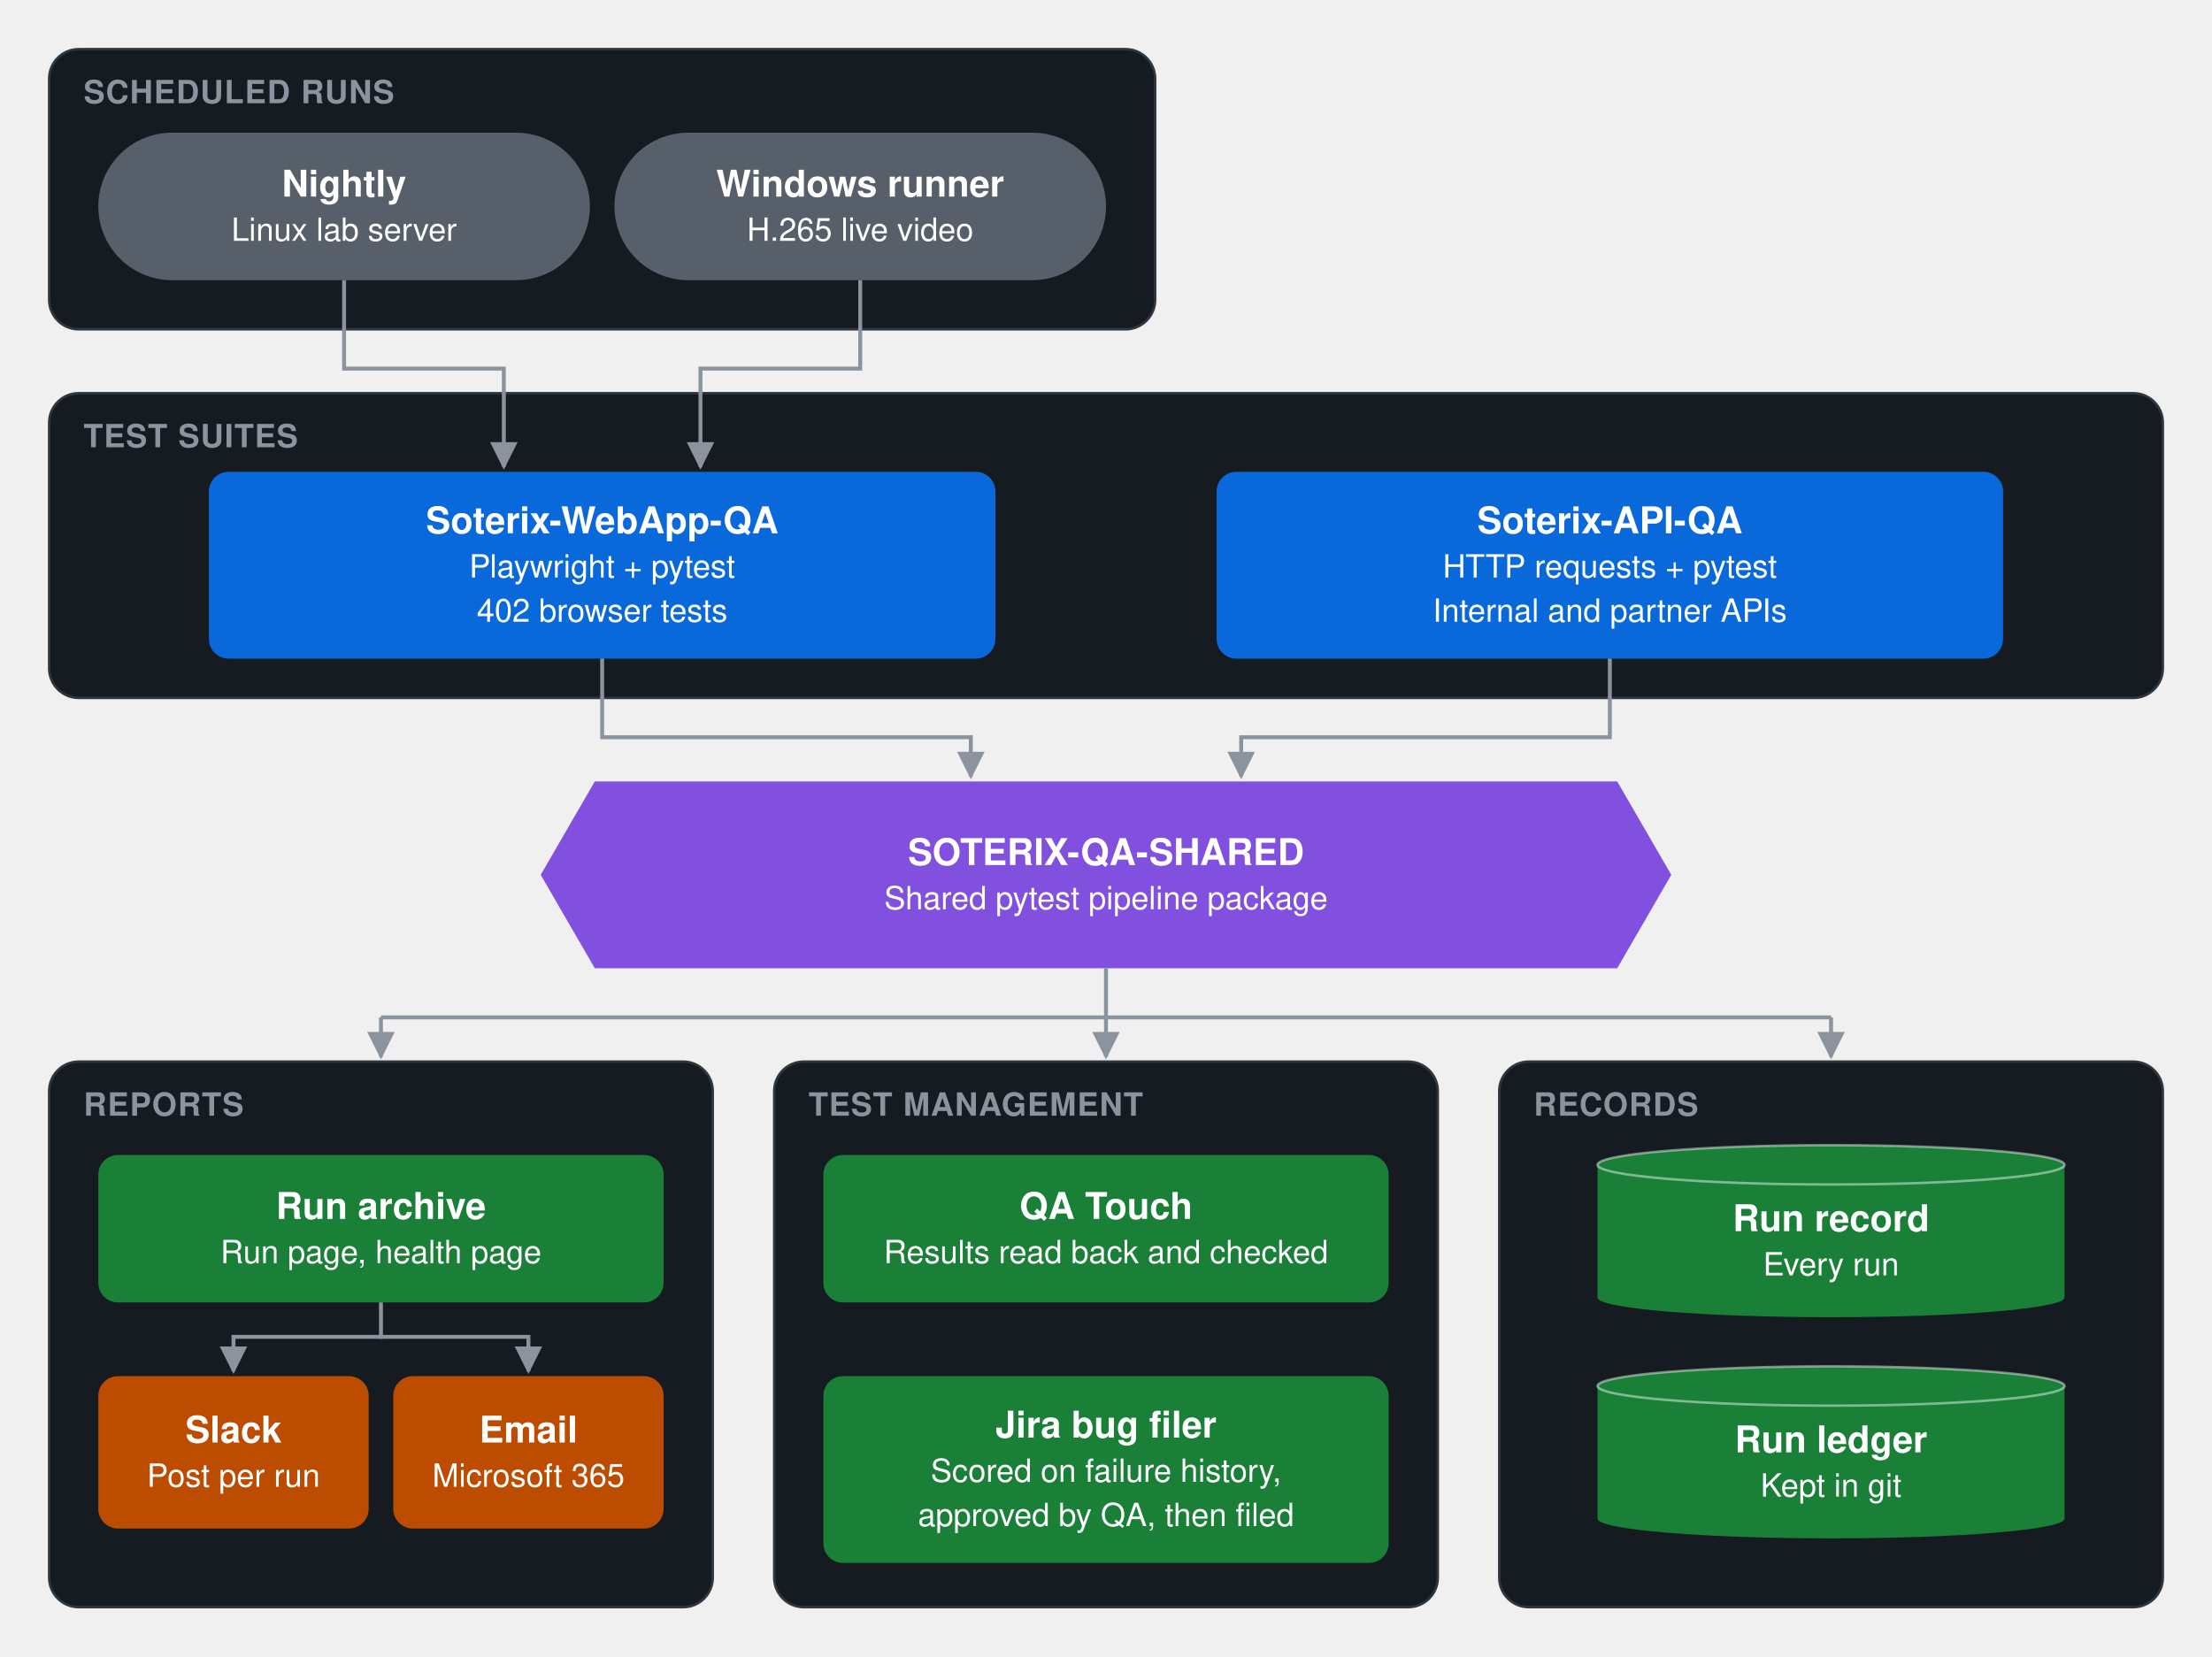
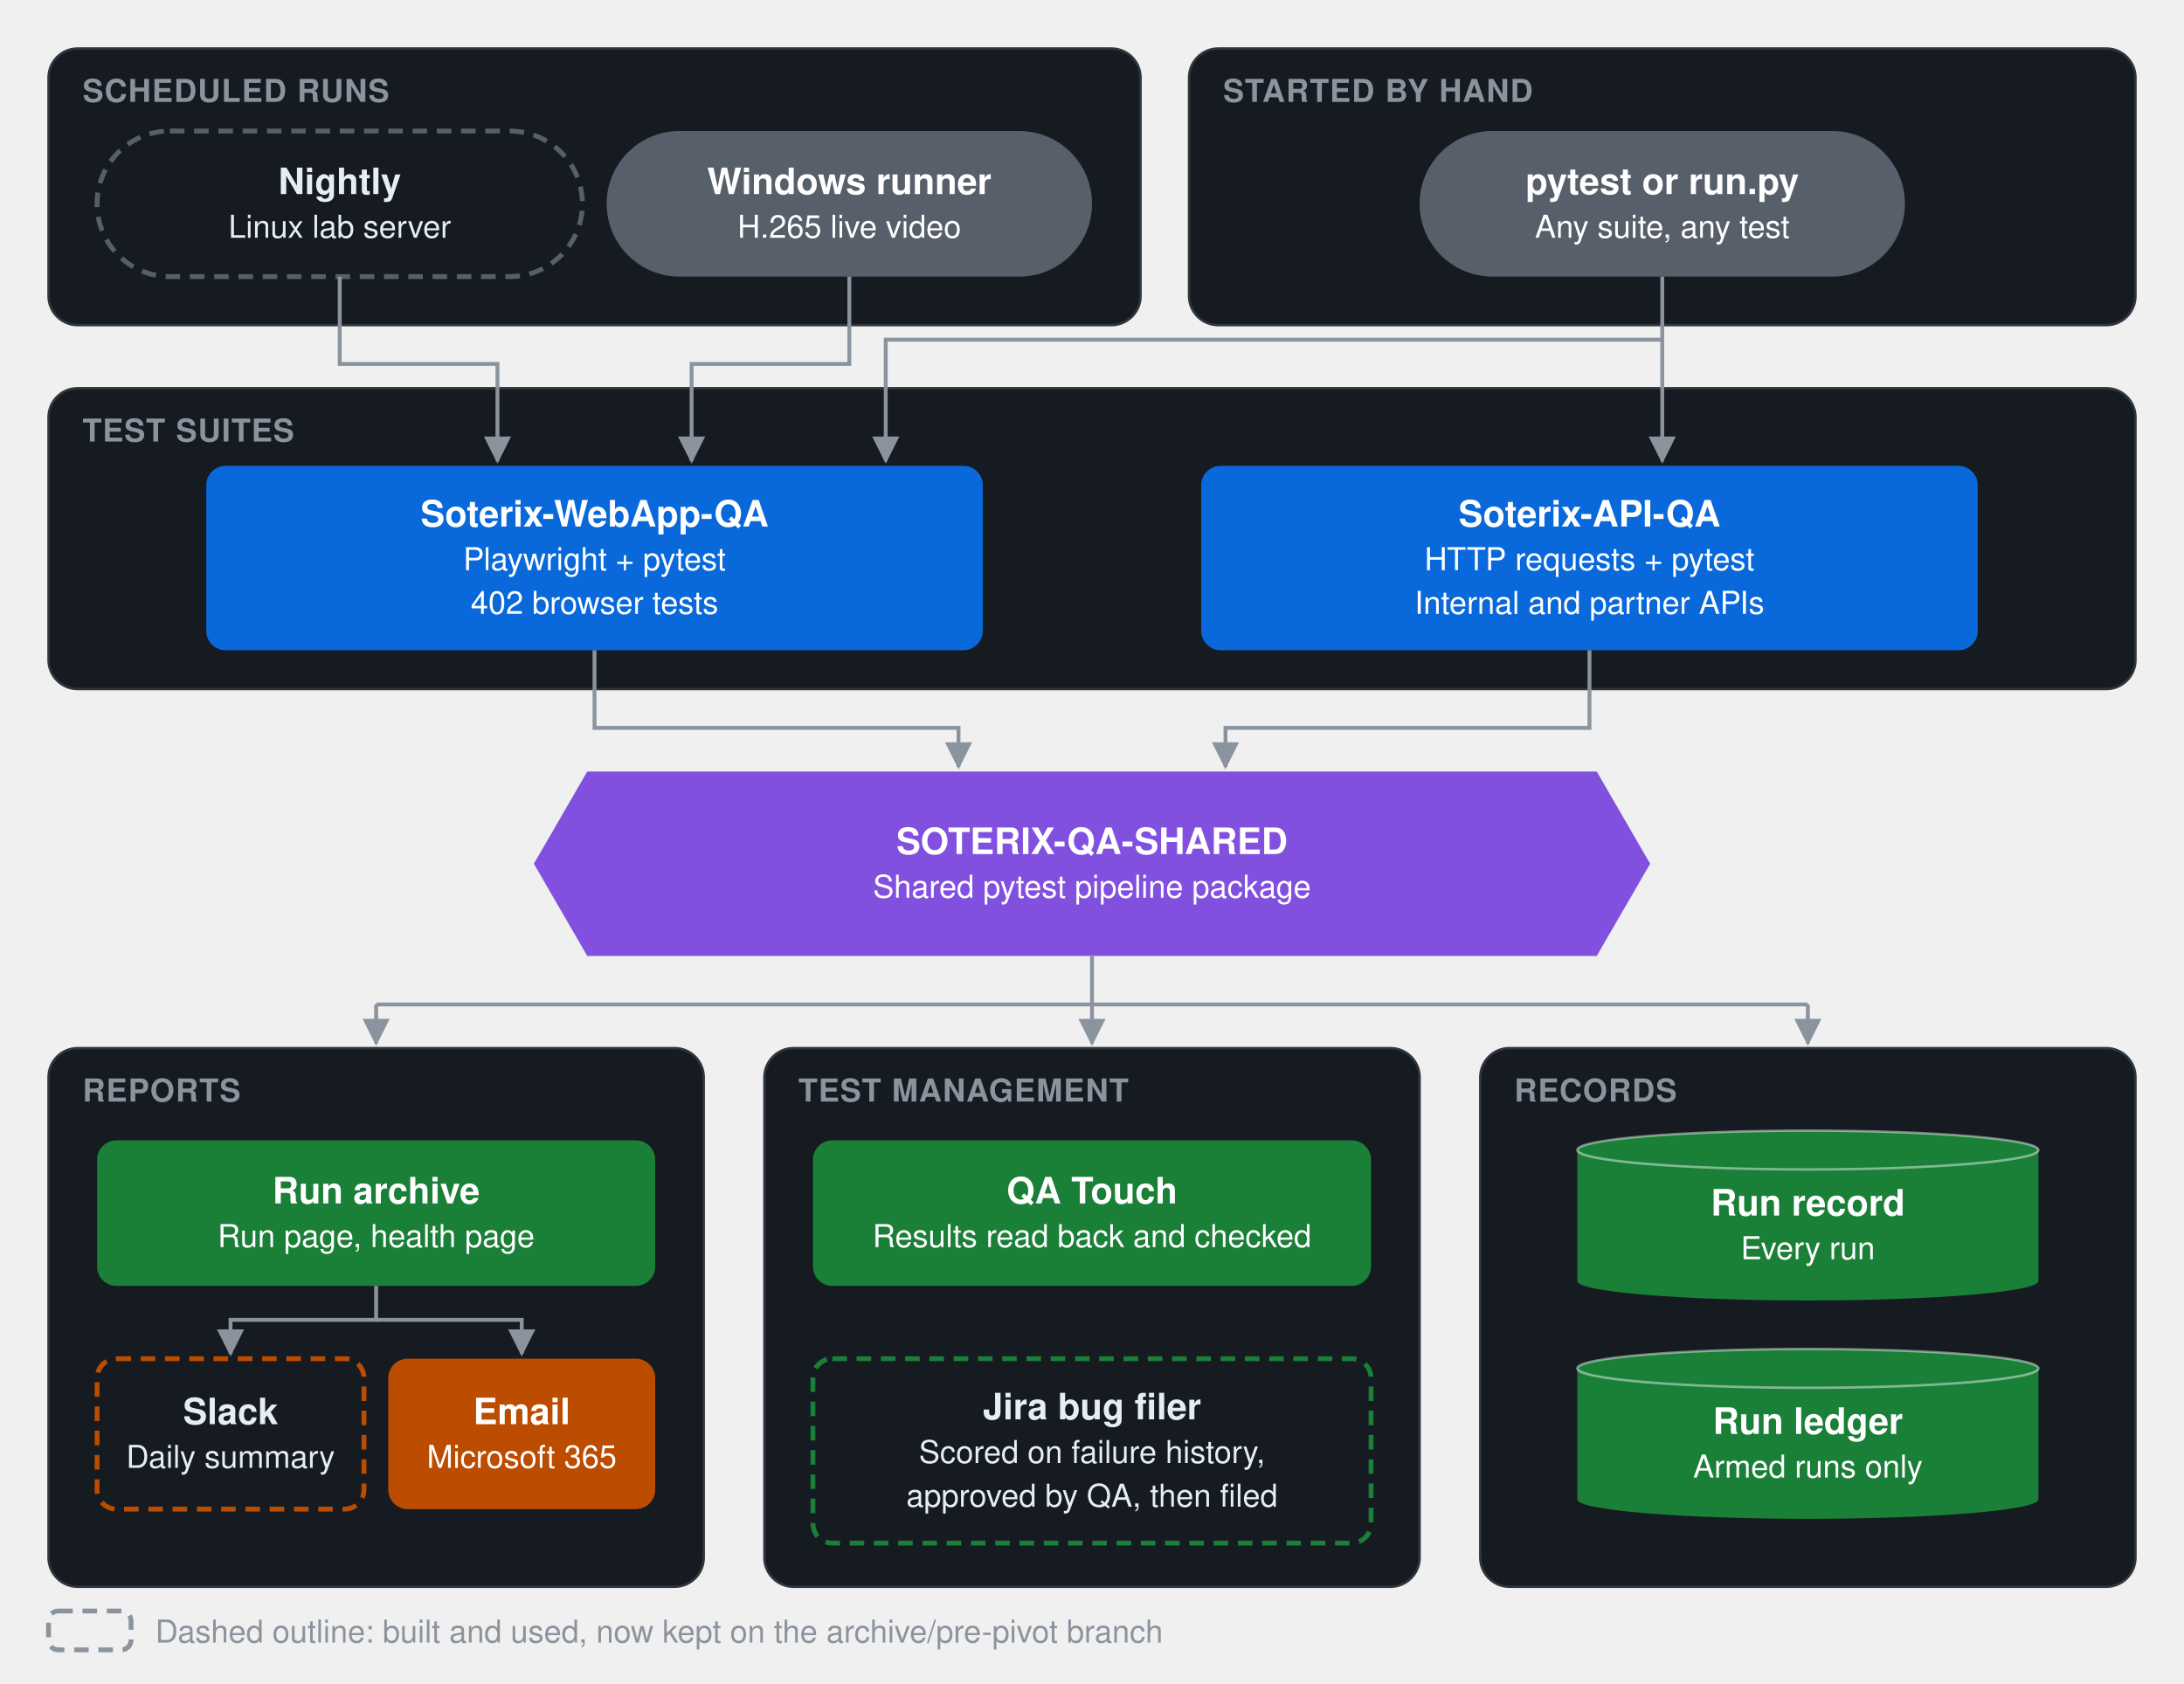
- <svg xmlns="http://www.w3.org/2000/svg" width="900" height="674" viewBox="0 0 900 674" font-family="-apple-system, 'Segoe UI', Helvetica, Arial, sans-serif" role="img" aria-label="Scheduled runs feed the browser suite. Both test suites run through the shared pytest pipeline, which produces reports, test management results, a Jira bug filer and run records.">
+ <svg xmlns="http://www.w3.org/2000/svg" width="900" height="694" viewBox="0 0 900 694" font-family="-apple-system, 'Segoe UI', Helvetica, Arial, sans-serif" role="img" aria-label="A Windows runner and, earlier, a Linux nightly ran the browser suite; a person can start either suite. Both run through the shared pytest pipeline, which produces the run archive, email reports, the QA Touch upload and run records. The nightly, the Slack post and the Jira bug filer are kept on the archive branch.">
  <defs>
    <marker id="arrow" viewBox="0 0 10 10" refX="9" refY="5" markerWidth="7" markerHeight="7" orient="auto-start-reverse">
      <path d="M0,0 L10,5 L0,10 z" fill="#8b949e" />
    </marker>
  </defs>
  <rect x="20" y="20" width="450" height="114" rx="12" fill="#161b22" stroke="#30363d" />
  <text x="34" y="42" font-size="13" font-weight="600" fill="#8b949e" letter-spacing="0.4">SCHEDULED RUNS</text>
-   <rect x="40" y="54" width="200" height="60" rx="30.0" fill="#57606a" />
-   <text x="140.0" y="80.0" text-anchor="middle" font-size="15" font-weight="600" fill="#ffffff">Nightly</text>
-   <text x="140.0" y="98.0" text-anchor="middle" font-size="13" font-weight="400" fill="#ffffff">Linux lab server</text>
+   <rect x="40" y="54" width="200" height="60" rx="30.0" fill="none" stroke="#57606a" stroke-width="2" stroke-dasharray="6 4" />
+   <text x="140.0" y="80.0" text-anchor="middle" font-size="15" font-weight="600" fill="#e6edf3">Nightly</text>
+   <text x="140.0" y="98.0" text-anchor="middle" font-size="13" font-weight="400" fill="#e6edf3">Linux lab server</text>
  <rect x="250" y="54" width="200" height="60" rx="30.0" fill="#57606a" />
  <text x="350.0" y="80.0" text-anchor="middle" font-size="15" font-weight="600" fill="#ffffff">Windows runner</text>
  <text x="350.0" y="98.0" text-anchor="middle" font-size="13" font-weight="400" fill="#ffffff">H.265 live video</text>
+   <rect x="490" y="20" width="390" height="114" rx="12" fill="#161b22" stroke="#30363d" />
+   <text x="504" y="42" font-size="13" font-weight="600" fill="#8b949e" letter-spacing="0.4">STARTED BY HAND</text>
+   <rect x="585" y="54" width="200" height="60" rx="30.0" fill="#57606a" />
+   <text x="685.0" y="80.0" text-anchor="middle" font-size="15" font-weight="600" fill="#ffffff">pytest or run.py</text>
+   <text x="685.0" y="98.0" text-anchor="middle" font-size="13" font-weight="400" fill="#ffffff">Any suite, any test</text>
  <rect x="20" y="160" width="860" height="124" rx="12" fill="#161b22" stroke="#30363d" />
  <text x="34" y="182" font-size="13" font-weight="600" fill="#8b949e" letter-spacing="0.4">TEST SUITES</text>
  <rect x="85" y="192" width="320" height="76" rx="8" fill="#0969da" />
  <text x="245.0" y="217.0" text-anchor="middle" font-size="15" font-weight="600" fill="#ffffff">Soterix-WebApp-QA</text>
  <text x="245.0" y="235.0" text-anchor="middle" font-size="13" font-weight="400" fill="#ffffff">Playwright + pytest</text>
  <text x="245.0" y="253.0" text-anchor="middle" font-size="13" font-weight="400" fill="#ffffff">402 browser tests</text>
  <rect x="495" y="192" width="320" height="76" rx="8" fill="#0969da" />
  <text x="655.0" y="217.0" text-anchor="middle" font-size="15" font-weight="600" fill="#ffffff">Soterix-API-QA</text>
  <text x="655.0" y="235.0" text-anchor="middle" font-size="13" font-weight="400" fill="#ffffff">HTTP requests + pytest</text>
  <text x="655.0" y="253.0" text-anchor="middle" font-size="13" font-weight="400" fill="#ffffff">Internal and partner APIs</text>
  <polygon points="242.0,318 658.0,318 680.0,356.0 658.0,394 242.0,394 220.0,356.0" fill="#8250df" />
  <text x="450" y="352.0" text-anchor="middle" font-size="15" font-weight="600" fill="#ffffff">SOTERIX-QA-SHARED</text>
  <text x="450" y="370.0" text-anchor="middle" font-size="13" font-weight="400" fill="#ffffff">Shared pytest pipeline package</text>
  <rect x="20" y="432" width="270" height="222" rx="12" fill="#161b22" stroke="#30363d" />
  <text x="34" y="454" font-size="13" font-weight="600" fill="#8b949e" letter-spacing="0.4">REPORTS</text>
  <rect x="315" y="432" width="270" height="222" rx="12" fill="#161b22" stroke="#30363d" />
  <text x="329" y="454" font-size="13" font-weight="600" fill="#8b949e" letter-spacing="0.4">TEST MANAGEMENT</text>
  <rect x="610" y="432" width="270" height="222" rx="12" fill="#161b22" stroke="#30363d" />
  <text x="624" y="454" font-size="13" font-weight="600" fill="#8b949e" letter-spacing="0.4">RECORDS</text>
  <rect x="40" y="470" width="230" height="60" rx="8" fill="#1a7f37" />
  <text x="155.0" y="496.0" text-anchor="middle" font-size="15" font-weight="600" fill="#ffffff">Run archive</text>
  <text x="155.0" y="514.0" text-anchor="middle" font-size="13" font-weight="400" fill="#ffffff">Run page, health page</text>
-   <rect x="40" y="560" width="110" height="62" rx="8" fill="#bc4c00" />
-   <text x="95.0" y="587.0" text-anchor="middle" font-size="15" font-weight="600" fill="#ffffff">Slack</text>
-   <text x="95.0" y="605.0" text-anchor="middle" font-size="13" font-weight="400" fill="#ffffff">Post per run</text>
+   <rect x="40" y="560" width="110" height="62" rx="8" fill="none" stroke="#bc4c00" stroke-width="2" stroke-dasharray="6 4" />
+   <text x="95.0" y="587.0" text-anchor="middle" font-size="15" font-weight="600" fill="#e6edf3">Slack</text>
+   <text x="95.0" y="605.0" text-anchor="middle" font-size="13" font-weight="400" fill="#e6edf3">Daily summary</text>
  <rect x="160" y="560" width="110" height="62" rx="8" fill="#bc4c00" />
  <text x="215.0" y="587.0" text-anchor="middle" font-size="15" font-weight="600" fill="#ffffff">Email</text>
  <text x="215.0" y="605.0" text-anchor="middle" font-size="13" font-weight="400" fill="#ffffff">Microsoft 365</text>
  <rect x="335" y="470" width="230" height="60" rx="8" fill="#1a7f37" />
  <text x="450.0" y="496.0" text-anchor="middle" font-size="15" font-weight="600" fill="#ffffff">QA Touch</text>
  <text x="450.0" y="514.0" text-anchor="middle" font-size="13" font-weight="400" fill="#ffffff">Results read back and checked</text>
-   <rect x="335" y="560" width="230" height="76" rx="8" fill="#1a7f37" />
-   <text x="450.0" y="585.0" text-anchor="middle" font-size="15" font-weight="600" fill="#ffffff">Jira bug filer</text>
-   <text x="450.0" y="603.0" text-anchor="middle" font-size="13" font-weight="400" fill="#ffffff">Scored on failure history,</text>
-   <text x="450.0" y="621.0" text-anchor="middle" font-size="13" font-weight="400" fill="#ffffff">approved by QA, then filed</text>
+   <rect x="335" y="560" width="230" height="76" rx="8" fill="none" stroke="#1a7f37" stroke-width="2" stroke-dasharray="6 4" />
+   <text x="450.0" y="585.0" text-anchor="middle" font-size="15" font-weight="600" fill="#e6edf3">Jira bug filer</text>
+   <text x="450.0" y="603.0" text-anchor="middle" font-size="13" font-weight="400" fill="#e6edf3">Scored on failure history,</text>
+   <text x="450.0" y="621.0" text-anchor="middle" font-size="13" font-weight="400" fill="#e6edf3">approved by QA, then filed</text>
  <path d="M650,474 L650,528 A95.0,8 0 0 0 840,528 L840,474 Z" fill="#1a7f37" />
  <ellipse cx="745.0" cy="474" rx="95.0" ry="8" fill="#1a7f37" stroke="#ffffff" stroke-opacity="0.45" />
  <text x="745.0" y="501.0" text-anchor="middle" font-size="15" font-weight="600" fill="#ffffff">Run record</text>
  <text x="745.0" y="519.0" text-anchor="middle" font-size="13" font-weight="400" fill="#ffffff">Every run</text>
  <path d="M650,564 L650,618 A95.0,8 0 0 0 840,618 L840,564 Z" fill="#1a7f37" />
  <ellipse cx="745.0" cy="564" rx="95.0" ry="8" fill="#1a7f37" stroke="#ffffff" stroke-opacity="0.45" />
  <text x="745.0" y="591.0" text-anchor="middle" font-size="15" font-weight="600" fill="#ffffff">Run ledger</text>
-   <text x="745.0" y="609.0" text-anchor="middle" font-size="13" font-weight="400" fill="#ffffff">Kept in git</text>
+   <text x="745.0" y="609.0" text-anchor="middle" font-size="13" font-weight="400" fill="#ffffff">Armed runs only</text>
  <path d="M140,114 L140,150 L205,150 L205,190" fill="none" stroke="#8b949e" stroke-width="1.6" marker-end="url(#arrow)" />
  <path d="M350,114 L350,150 L285,150 L285,190" fill="none" stroke="#8b949e" stroke-width="1.6" marker-end="url(#arrow)" />
+   <path d="M685,114 L685,190" fill="none" stroke="#8b949e" stroke-width="1.6" marker-end="url(#arrow)" />
+   <path d="M685,140 L365,140 L365,190" fill="none" stroke="#8b949e" stroke-width="1.6" marker-end="url(#arrow)" />
  <path d="M245,268 L245,300 L395,300 L395,316" fill="none" stroke="#8b949e" stroke-width="1.6" marker-end="url(#arrow)" />
  <path d="M655,268 L655,300 L505,300 L505,316" fill="none" stroke="#8b949e" stroke-width="1.6" marker-end="url(#arrow)" />
  <path d="M450,394 L450,414 M155,414 L745,414" fill="none" stroke="#8b949e" stroke-width="1.6" />
  <path d="M155,414 L155,430" fill="none" stroke="#8b949e" stroke-width="1.6" marker-end="url(#arrow)" />
  <path d="M450,414 L450,430" fill="none" stroke="#8b949e" stroke-width="1.6" marker-end="url(#arrow)" />
  <path d="M745,414 L745,430" fill="none" stroke="#8b949e" stroke-width="1.6" marker-end="url(#arrow)" />
  <path d="M155,530 L155,544 L95,544 L95,558" fill="none" stroke="#8b949e" stroke-width="1.6" marker-end="url(#arrow)" />
  <path d="M155,544 L215,544 L215,558" fill="none" stroke="#8b949e" stroke-width="1.6" marker-end="url(#arrow)" />
+   <rect x="20" y="664" width="34" height="16" rx="4" fill="none" stroke="#8b949e" stroke-width="2" stroke-dasharray="6 4" />
+   <text x="64" y="677" font-size="13" fill="#8b949e">Dashed outline: built and used, now kept on the archive/pre-pivot branch</text>
</svg>
